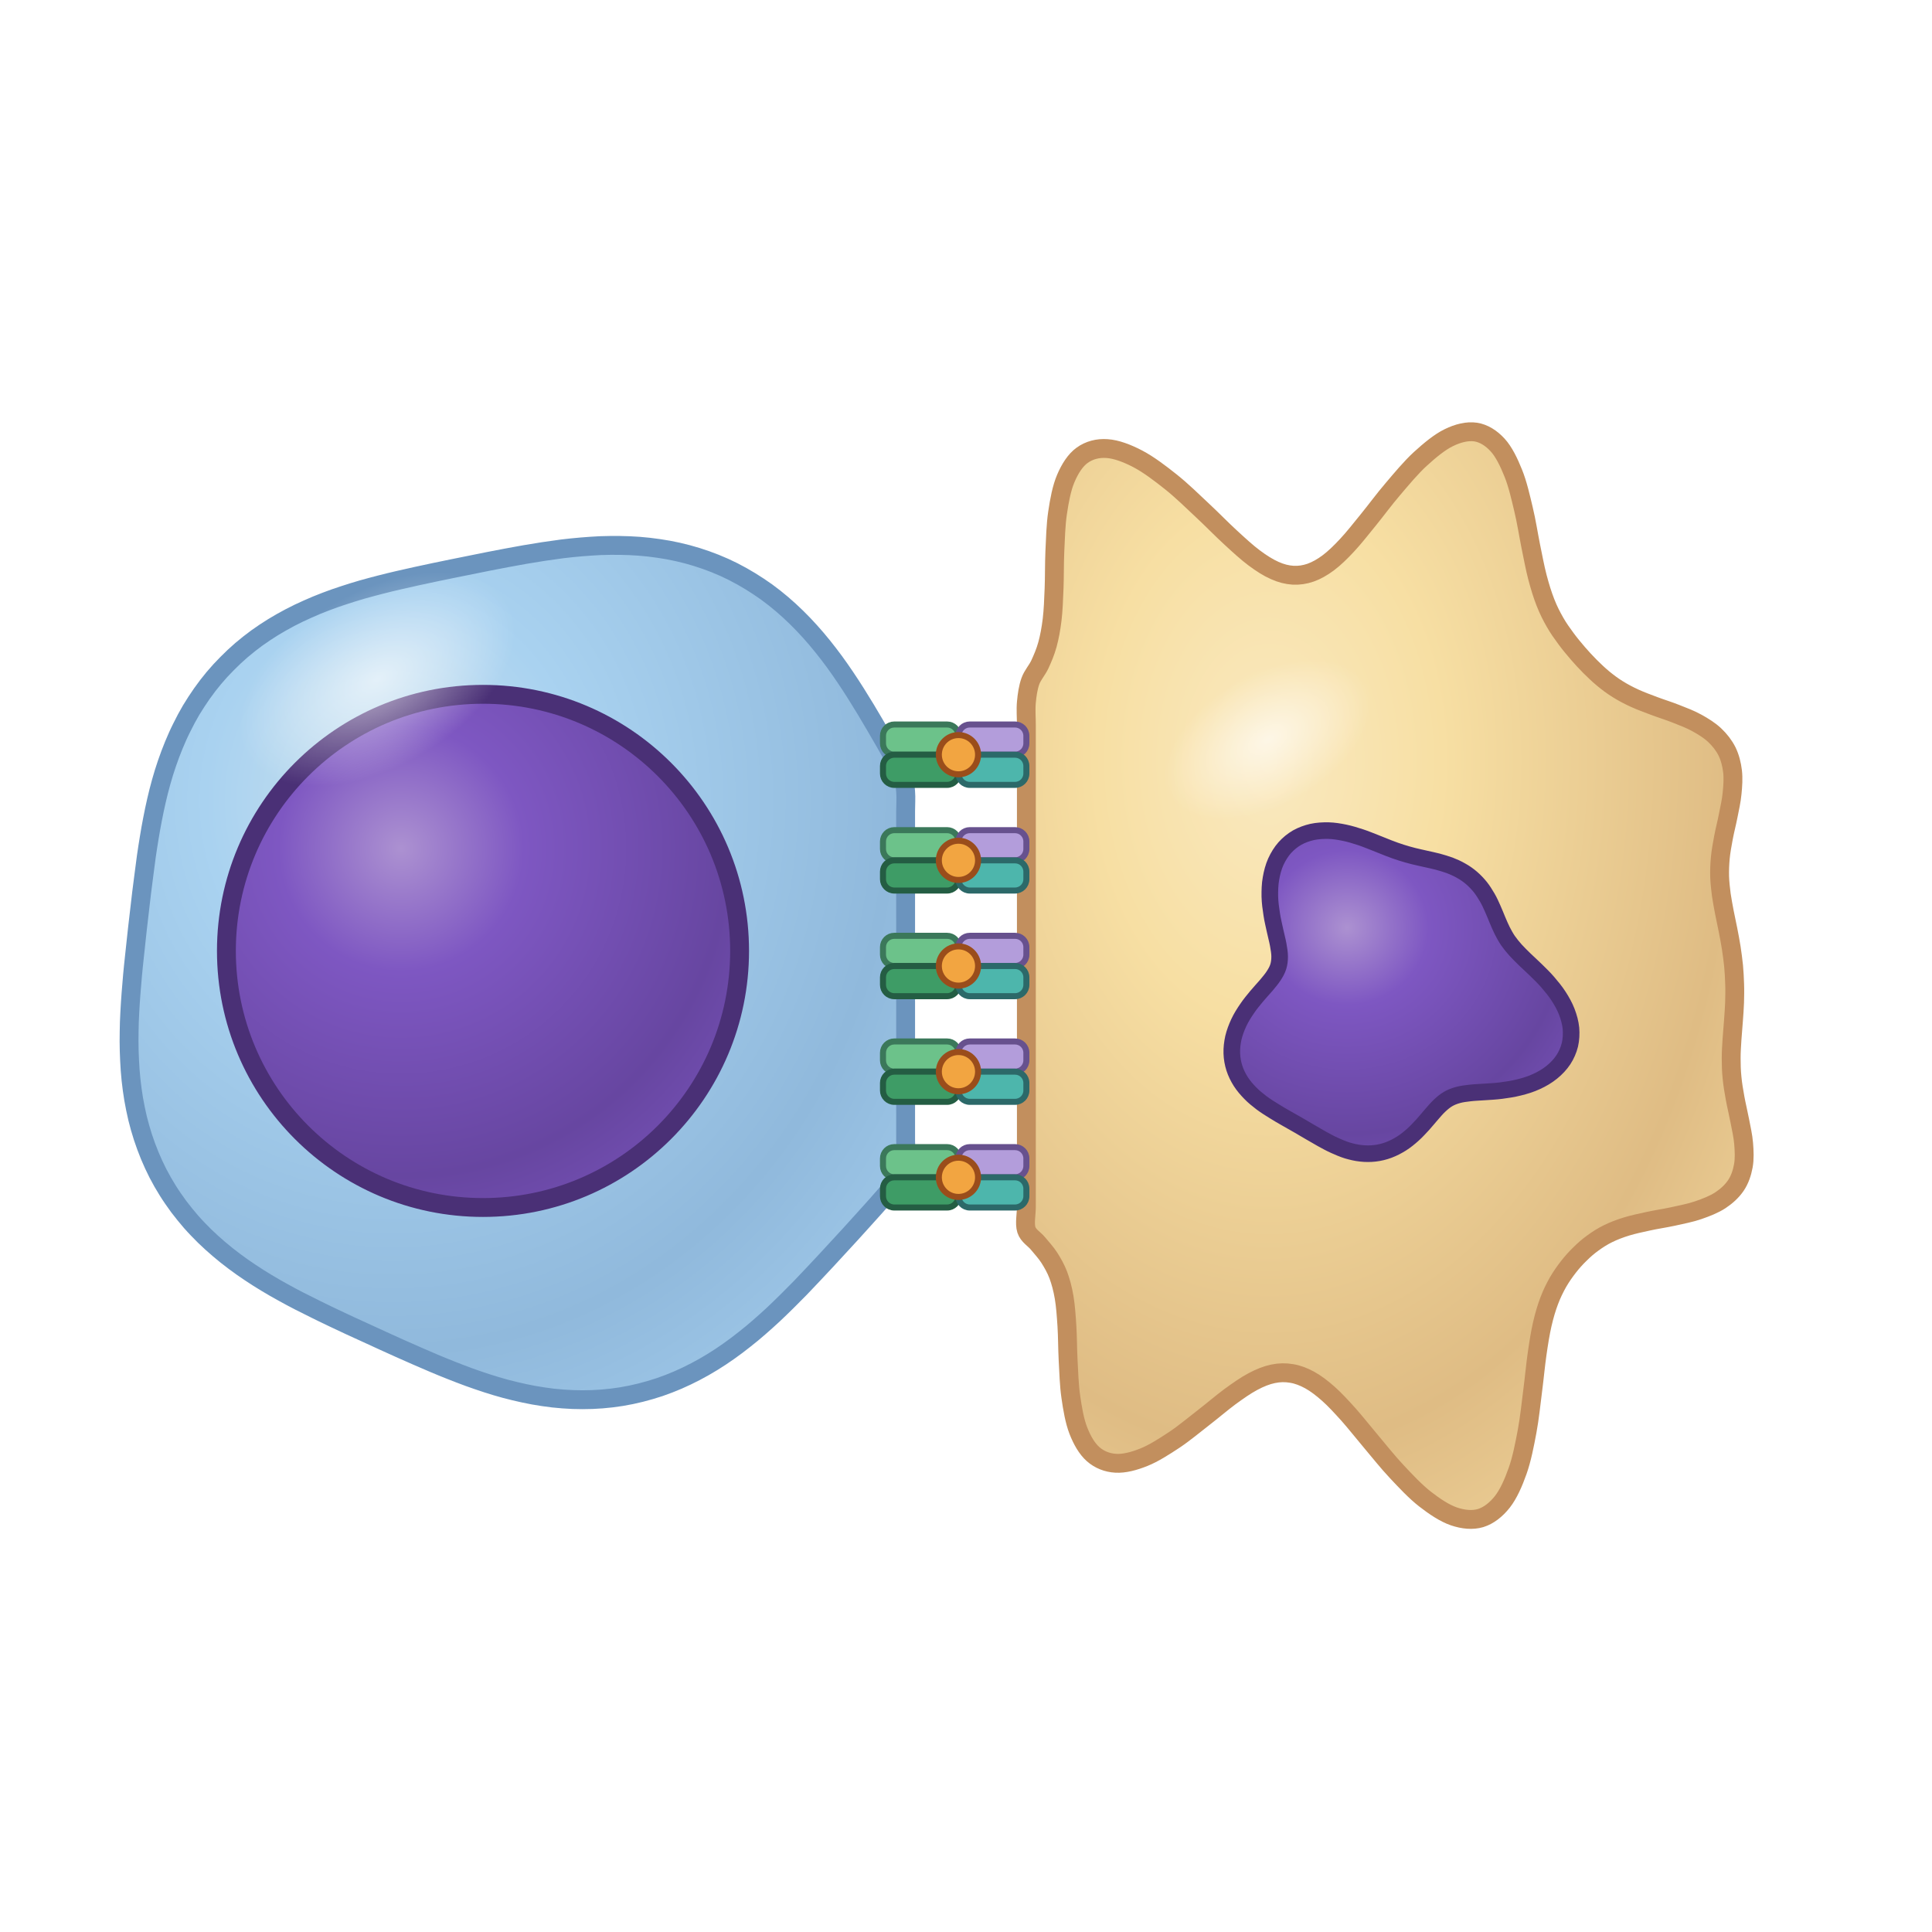
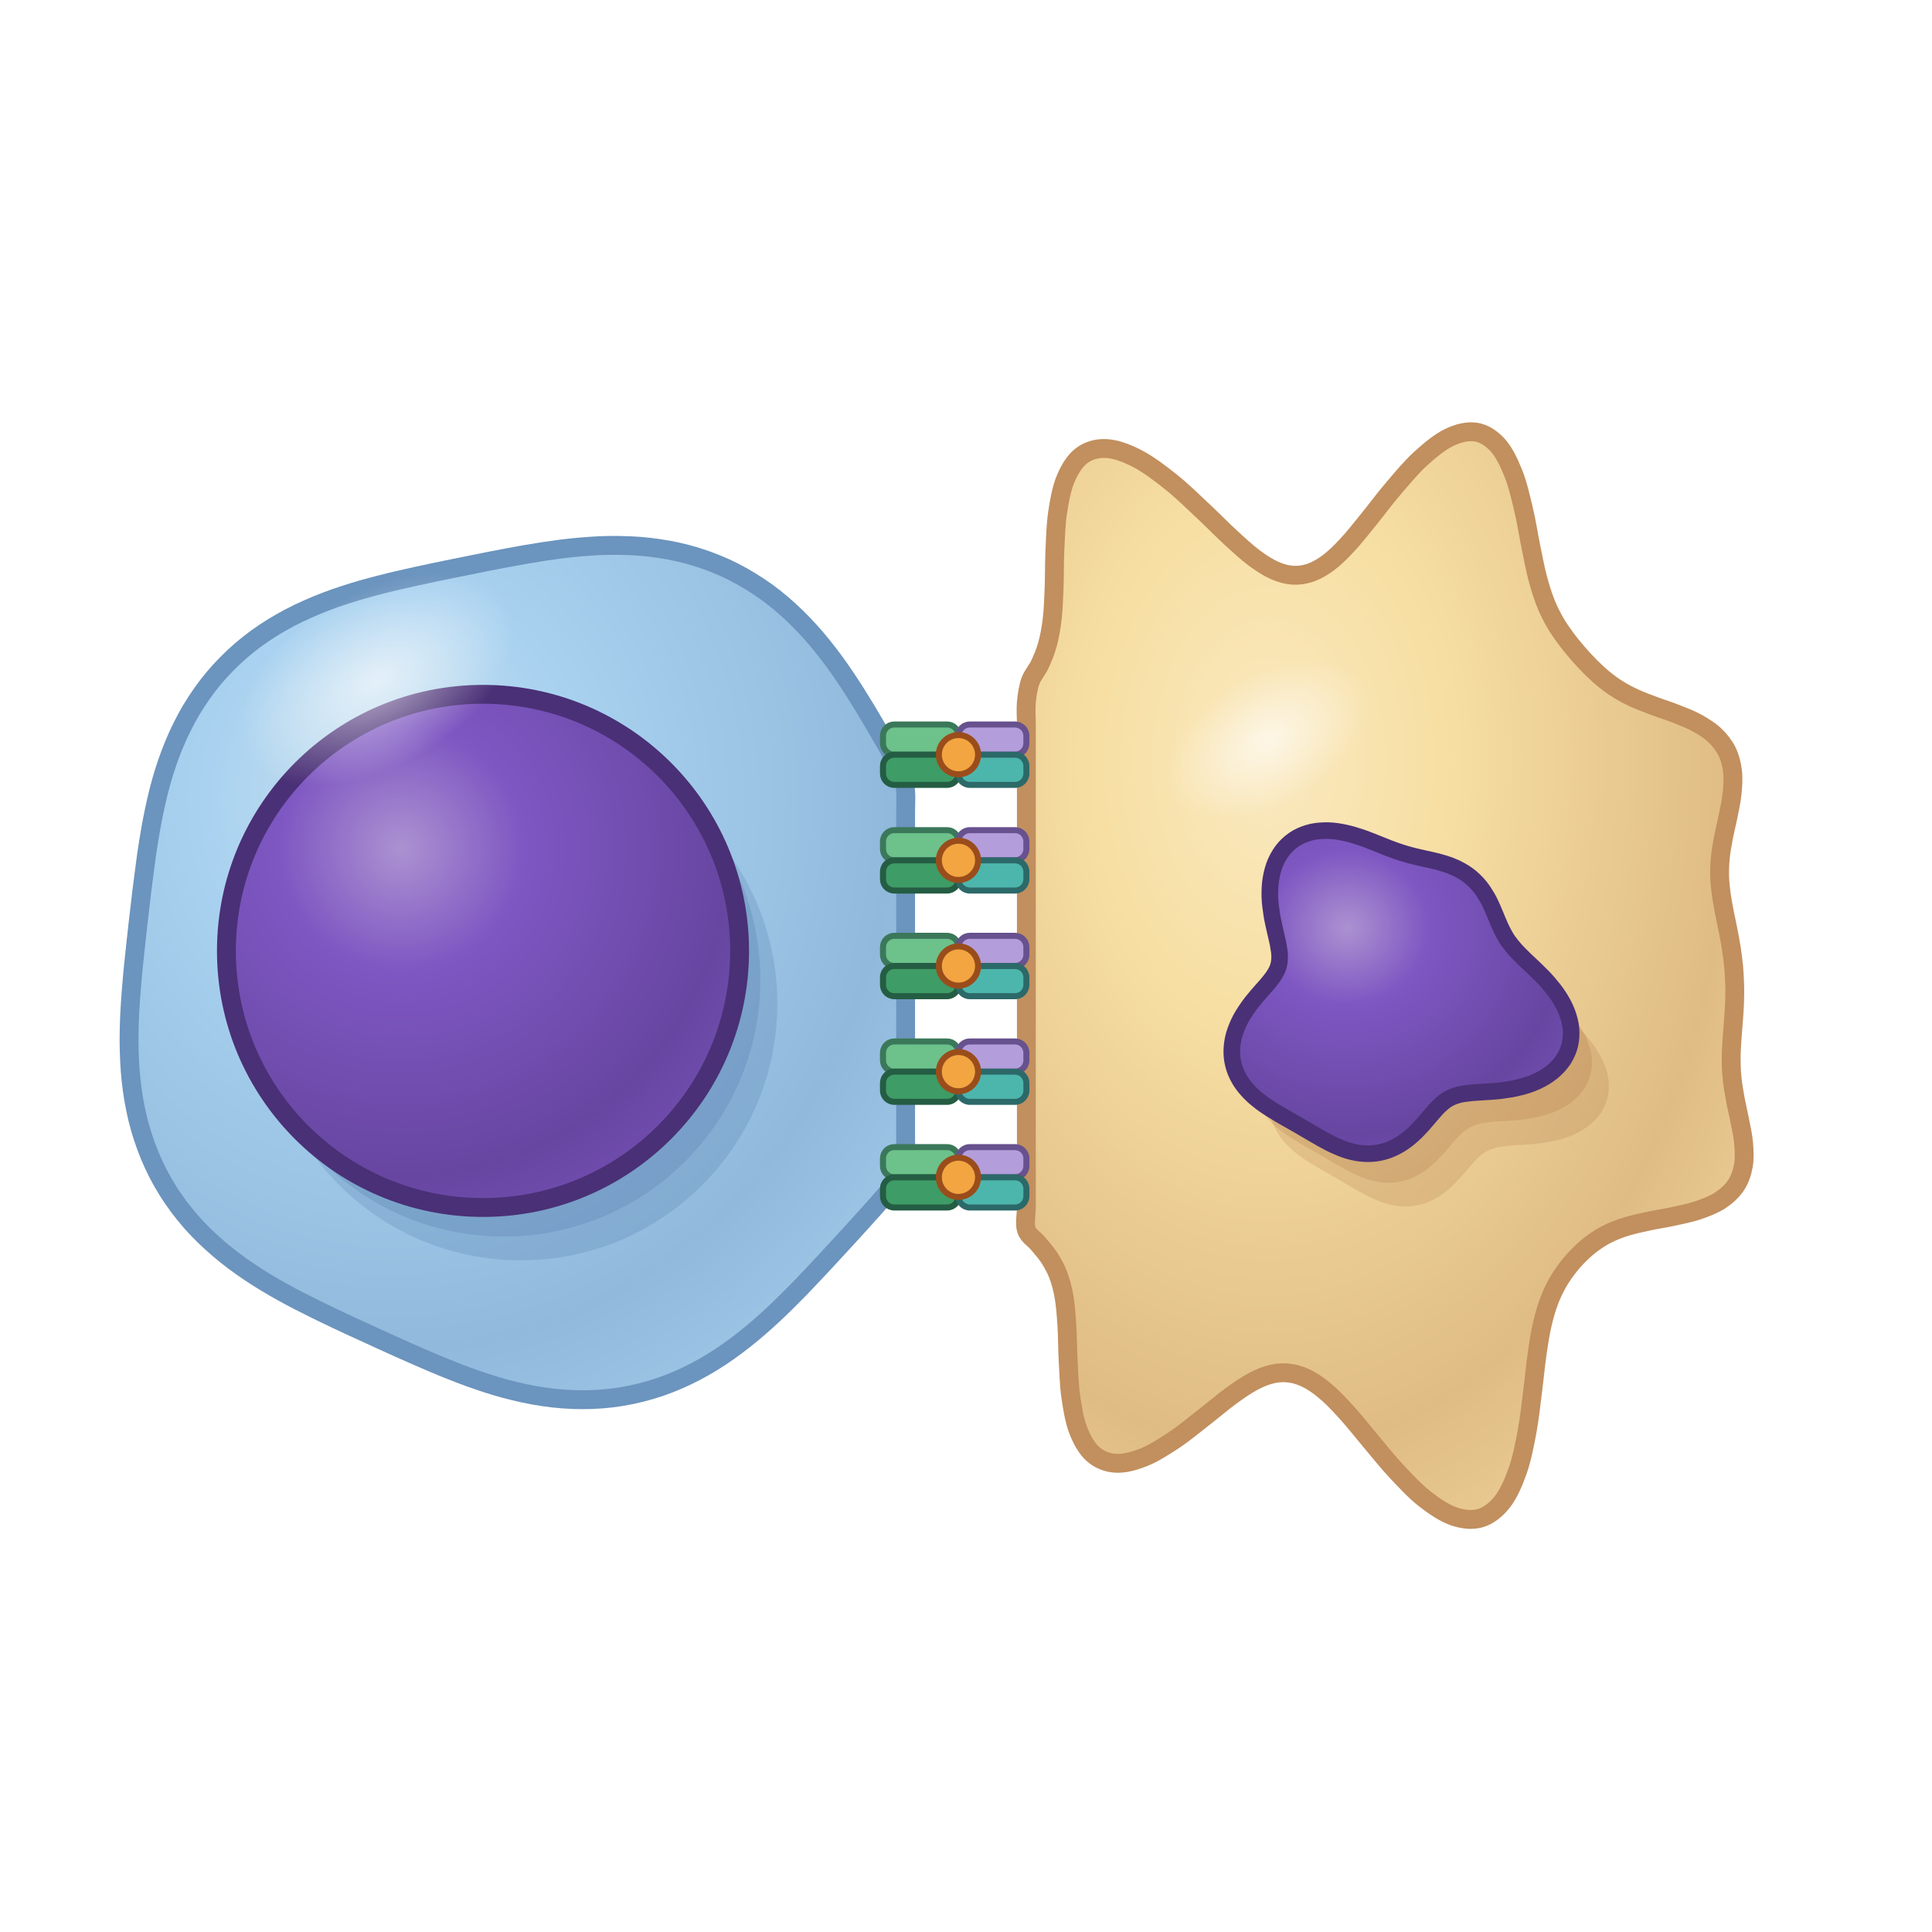
<svg xmlns="http://www.w3.org/2000/svg" viewBox="0 0 256 256" width="256" height="256" role="img" aria-labelledby="immune-synapse-title">
  <defs>
    <radialGradient id="immune-synapse-t" cx="0.34" cy="0.3" r="0.8">
      <stop offset="0" stop-color="#cbe1ee" />
      <stop offset="0.3" stop-color="#A9D2F0" />
      <stop offset="0.8" stop-color="#90b9dc" />
      <stop offset="1" stop-color="#9cc5e6" />
    </radialGradient>
    <radialGradient id="immune-synapse-apc" cx="0.34" cy="0.3" r="0.8">
      <stop offset="0" stop-color="#fae9c0" />
      <stop offset="0.3" stop-color="#F7DFA3" />
      <stop offset="0.8" stop-color="#dfbc84" />
      <stop offset="1" stop-color="#ebcd94" />
    </radialGradient>
    <radialGradient id="immune-synapse-nucleus" cx="0.34" cy="0.3" r="0.8">
      <stop offset="0" stop-color="#ac91d1" />
      <stop offset="0.3" stop-color="#7E57C2" />
      <stop offset="0.8" stop-color="#6746a1" />
      <stop offset="1" stop-color="#734fb2" />
    </radialGradient>
    <radialGradient id="immune-synapse-gloss">
      <stop offset="0" stop-color="#fff" stop-opacity="0.62" />
      <stop offset="1" stop-color="#fff" stop-opacity="0" />
    </radialGradient>
  </defs>
  <path d="M229.71 128C229.78 128.8 229.83 129.61 229.85 130.42C229.88 131.23 229.86 132.04 229.84 132.85C229.81 133.65 229.75 134.46 229.69 135.27C229.64 136.08 229.55 136.89 229.5 137.71C229.45 138.53 229.39 139.34 229.39 140.19C229.39 141.03 229.41 141.88 229.5 142.76C229.58 143.65 229.74 144.57 229.91 145.52C230.08 146.46 230.33 147.46 230.52 148.46C230.71 149.46 230.96 150.52 231.04 151.52C231.12 152.53 231.17 153.56 231 154.49C230.83 155.41 230.53 156.31 230.02 157.07C229.51 157.83 228.79 158.49 227.96 159.04C227.12 159.59 226.07 160 225.02 160.36C223.98 160.72 222.78 160.94 221.68 161.19C220.58 161.43 219.43 161.59 218.4 161.82C217.38 162.04 216.4 162.25 215.51 162.52C214.63 162.79 213.83 163.1 213.09 163.46C212.35 163.82 211.7 164.24 211.08 164.69C210.45 165.14 209.89 165.63 209.35 166.17C208.8 166.7 208.29 167.27 207.81 167.89C207.33 168.51 206.87 169.16 206.44 169.9C206.02 170.65 205.63 171.43 205.28 172.36C204.93 173.28 204.63 174.29 204.36 175.46C204.09 176.64 203.88 177.96 203.67 179.43C203.46 180.89 203.31 182.56 203.09 184.26C202.87 185.97 202.68 187.88 202.35 189.65C202.02 191.42 201.65 193.32 201.1 194.88C200.55 196.44 199.89 197.95 199.07 199C198.25 200.04 197.26 200.82 196.19 201.15C195.12 201.47 193.88 201.35 192.65 200.93C191.42 200.51 190.08 199.61 188.82 198.63C187.55 197.64 186.27 196.27 185.08 195C183.88 193.73 182.74 192.27 181.67 191.01C180.6 189.74 179.61 188.48 178.67 187.42C177.72 186.37 176.86 185.43 176 184.67C175.14 183.91 174.35 183.31 173.54 182.86C172.73 182.42 171.95 182.12 171.14 181.99C170.33 181.85 169.54 181.86 168.68 182.04C167.82 182.22 166.96 182.56 166.01 183.07C165.06 183.57 164.06 184.28 162.97 185.07C161.89 185.87 160.72 186.88 159.49 187.83C158.26 188.78 156.92 189.91 155.6 190.79C154.28 191.66 152.87 192.57 151.57 193.09C150.28 193.61 148.96 193.96 147.84 193.89C146.72 193.83 145.67 193.41 144.85 192.69C144.02 191.96 143.37 190.81 142.88 189.55C142.39 188.28 142.11 186.65 141.89 185.1C141.66 183.54 141.62 181.79 141.53 180.21C141.45 178.64 141.46 177.06 141.37 175.67C141.28 174.28 141.19 173.01 141 171.89C140.81 170.77 140.55 169.82 140.23 168.95C139.9 168.08 139.48 167.36 139.04 166.66C138.59 165.96 138.05 165.39 137.54 164.77C137.03 164.15 136.26 163.76 136 162.95C135.74 162.13 136 160.88 136 159.9C136 158.92 136 157.98 136 157.06C136 156.15 136 155.26 136 154.4C136 153.54 136 152.71 136 151.9C136 151.09 136 150.3 136 149.52C136 148.75 136 148 136 147.26C136 146.52 136 145.81 136 145.1C136 144.39 136 143.7 136 143.01C136 142.33 136 141.66 136 141C136 140.33 136 139.68 136 139.04C136 138.39 136 137.76 136 137.13C136 136.5 136 135.88 136 135.26C136 134.64 136 134.03 136 133.42C136 132.81 136 132.2 136 131.6C136 131 136 130.4 136 129.8C136 129.2 136 128.6 136 128C136 127.4 136 126.8 136 126.2C136 125.6 136 125 136 124.4C136 123.8 136 123.19 136 122.58C136 121.97 136 121.36 136 120.74C136 120.12 136 119.5 136 118.87C136 118.24 136 117.61 136 116.96C136 116.32 136 115.67 136 115C136 114.34 136 113.67 136 112.99C136 112.3 136 111.61 136 110.9C136 110.19 136 109.48 136 108.74C136 108 136 107.25 136 106.48C136 105.7 136 104.91 136 104.1C136 103.29 136 102.46 136 101.6C136 100.74 136 99.85 136 98.94C136 98.02 136 97.08 136 96.1C136 95.12 135.91 94.03 136 93.05C136.09 92.08 136.23 91.1 136.53 90.26C136.83 89.43 137.41 88.84 137.79 88.03C138.16 87.22 138.52 86.39 138.79 85.41C139.06 84.42 139.26 83.35 139.41 82.12C139.56 80.88 139.61 79.5 139.67 77.99C139.73 76.49 139.7 74.79 139.77 73.12C139.85 71.45 139.89 69.59 140.13 67.97C140.37 66.34 140.68 64.66 141.23 63.38C141.77 62.11 142.49 60.97 143.4 60.32C144.32 59.66 145.46 59.35 146.69 59.44C147.92 59.52 149.37 60.07 150.78 60.81C152.19 61.55 153.73 62.72 155.16 63.86C156.59 65 158.03 66.41 159.34 67.64C160.65 68.86 161.89 70.15 163.04 71.2C164.18 72.25 165.21 73.2 166.19 73.93C167.17 74.66 168.04 75.21 168.9 75.59C169.76 75.98 170.55 76.17 171.34 76.22C172.13 76.26 172.88 76.15 173.66 75.88C174.44 75.6 175.19 75.18 176 74.58C176.81 73.97 177.62 73.19 178.5 72.24C179.39 71.29 180.31 70.11 181.32 68.87C182.33 67.63 183.41 66.15 184.56 64.81C185.7 63.47 186.95 61.96 188.19 60.82C189.43 59.69 190.76 58.58 191.98 57.99C193.2 57.39 194.45 57.09 195.53 57.25C196.6 57.41 197.6 58.05 198.43 58.95C199.27 59.86 199.94 61.26 200.51 62.68C201.09 64.1 201.49 65.87 201.87 67.47C202.26 69.08 202.52 70.8 202.82 72.3C203.13 73.8 203.39 75.23 203.72 76.49C204.05 77.74 204.39 78.84 204.78 79.83C205.17 80.83 205.6 81.67 206.06 82.47C206.51 83.26 207.01 83.95 207.51 84.63C208.01 85.31 208.53 85.93 209.06 86.55C209.59 87.16 210.12 87.74 210.68 88.3C211.24 88.86 211.81 89.4 212.42 89.91C213.03 90.41 213.66 90.89 214.36 91.32C215.06 91.76 215.8 92.15 216.61 92.52C217.42 92.89 218.3 93.21 219.2 93.55C220.1 93.89 221.09 94.19 222.02 94.56C222.96 94.93 223.95 95.3 224.82 95.78C225.68 96.25 226.53 96.78 227.2 97.41C227.87 98.04 228.44 98.77 228.84 99.57C229.23 100.37 229.46 101.28 229.57 102.2C229.68 103.13 229.61 104.14 229.51 105.13C229.42 106.11 229.18 107.14 228.99 108.11C228.8 109.09 228.54 110.06 228.37 110.98C228.2 111.91 228.03 112.8 227.95 113.66C227.87 114.53 227.84 115.35 227.86 116.16C227.89 116.98 227.98 117.76 228.08 118.55C228.19 119.34 228.35 120.11 228.49 120.89C228.64 121.67 228.82 122.45 228.97 123.23C229.12 124.02 229.28 124.81 229.4 125.6C229.52 126.4 229.63 127.2 229.71 128Z" fill="url(#immune-synapse-apc)" stroke="#c28f5e" stroke-width="2.5" />
+   <g transform="translate(2.75 3.85)">
+     <path d="M206.52 132C206.94 132.65 207.34 133.36 207.61 134.07C207.88 134.78 208.09 135.53 208.16 136.26C208.22 136.99 208.18 137.74 208.02 138.44C207.85 139.13 207.55 139.82 207.15 140.43C206.75 141.03 206.22 141.6 205.62 142.08C205.03 142.56 204.32 142.98 203.59 143.31C202.87 143.65 202.05 143.9 201.27 144.09C200.49 144.29 199.67 144.41 198.91 144.51C198.14 144.61 197.38 144.64 196.69 144.69C196 144.74 195.35 144.76 194.76 144.83C194.18 144.9 193.65 144.96 193.17 145.1C192.69 145.23 192.27 145.4 191.87 145.63C191.47 145.87 191.12 146.16 190.76 146.5C190.4 146.83 190.06 147.24 189.7 147.65C189.33 148.07 188.96 148.54 188.55 148.99C188.14 149.43 187.71 149.91 187.23 150.34C186.76 150.76 186.25 151.18 185.71 151.52C185.17 151.86 184.59 152.16 184 152.38C183.41 152.6 182.79 152.75 182.18 152.82C181.57 152.89 180.94 152.89 180.33 152.82C179.72 152.76 179.11 152.61 178.52 152.44C177.94 152.26 177.37 152.01 176.81 151.76C176.25 151.51 175.71 151.21 175.18 150.92C174.65 150.62 174.13 150.31 173.6 150.01C173.08 149.7 172.56 149.4 172.03 149.09C171.5 148.79 170.97 148.49 170.43 148.18C169.88 147.86 169.33 147.56 168.79 147.21C168.24 146.87 167.68 146.52 167.16 146.13C166.64 145.73 166.11 145.31 165.66 144.84C165.2 144.37 164.76 143.86 164.41 143.31C164.06 142.76 163.76 142.15 163.56 141.53C163.36 140.91 163.24 140.23 163.22 139.56C163.2 138.89 163.28 138.19 163.43 137.51C163.59 136.83 163.85 136.15 164.15 135.5C164.45 134.86 164.85 134.22 165.25 133.64C165.64 133.06 166.1 132.51 166.52 132C166.94 131.49 167.39 131.03 167.77 130.58C168.14 130.13 168.49 129.73 168.76 129.31C169.03 128.9 169.25 128.51 169.38 128.08C169.51 127.65 169.56 127.23 169.56 126.75C169.56 126.26 169.47 125.75 169.37 125.18C169.27 124.61 169.09 123.98 168.95 123.31C168.81 122.64 168.62 121.9 168.51 121.15C168.39 120.4 168.28 119.59 168.26 118.8C168.25 118 168.27 117.17 168.41 116.41C168.54 115.64 168.75 114.86 169.05 114.19C169.36 113.51 169.76 112.86 170.23 112.33C170.7 111.8 171.27 111.34 171.87 110.99C172.48 110.65 173.16 110.4 173.86 110.24C174.55 110.09 175.29 110.05 176.02 110.06C176.74 110.08 177.49 110.2 178.2 110.35C178.91 110.5 179.62 110.72 180.29 110.94C180.96 111.16 181.6 111.43 182.22 111.67C182.84 111.91 183.43 112.16 184 112.38C184.57 112.6 185.12 112.8 185.66 112.97C186.21 113.15 186.74 113.29 187.27 113.43C187.81 113.57 188.34 113.67 188.88 113.8C189.41 113.92 189.95 114.03 190.49 114.17C191.02 114.32 191.56 114.47 192.08 114.66C192.6 114.86 193.12 115.09 193.6 115.37C194.09 115.64 194.55 115.96 194.98 116.33C195.4 116.69 195.79 117.1 196.14 117.53C196.49 117.97 196.79 118.45 197.07 118.93C197.35 119.41 197.58 119.92 197.8 120.42C198.03 120.91 198.21 121.42 198.42 121.9C198.63 122.38 198.82 122.86 199.05 123.31C199.28 123.76 199.52 124.2 199.81 124.63C200.11 125.05 200.43 125.46 200.81 125.88C201.19 126.3 201.61 126.71 202.07 127.16C202.52 127.6 203.04 128.05 203.54 128.55C204.05 129.05 204.6 129.58 205.09 130.15C205.59 130.73 206.1 131.35 206.52 132Z" fill="#86340f" opacity="0.13" />
+   </g>
+   <g transform="translate(5 7)">
+     <path d="M206.52 132C206.94 132.65 207.34 133.36 207.61 134.07C207.88 134.78 208.09 135.53 208.16 136.26C208.22 136.99 208.18 137.74 208.02 138.44C207.85 139.13 207.55 139.82 207.15 140.43C206.75 141.03 206.22 141.6 205.62 142.08C205.03 142.56 204.32 142.98 203.59 143.31C202.87 143.65 202.05 143.9 201.27 144.09C200.49 144.29 199.67 144.41 198.91 144.51C198.14 144.61 197.38 144.64 196.69 144.69C196 144.74 195.35 144.76 194.76 144.83C194.18 144.9 193.65 144.96 193.17 145.1C192.69 145.23 192.27 145.4 191.87 145.63C191.47 145.87 191.12 146.16 190.76 146.5C190.4 146.83 190.06 147.24 189.7 147.65C189.33 148.07 188.96 148.54 188.55 148.99C188.14 149.43 187.71 149.91 187.23 150.34C186.76 150.76 186.25 151.18 185.71 151.52C185.17 151.86 184.59 152.16 184 152.38C183.41 152.6 182.79 152.75 182.18 152.82C181.57 152.89 180.94 152.89 180.33 152.82C179.72 152.76 179.11 152.61 178.52 152.44C177.94 152.26 177.37 152.01 176.81 151.76C176.25 151.51 175.71 151.21 175.18 150.92C174.65 150.62 174.13 150.31 173.6 150.01C173.08 149.7 172.56 149.4 172.03 149.09C171.5 148.79 170.97 148.49 170.43 148.18C169.88 147.86 169.33 147.56 168.79 147.21C168.24 146.87 167.68 146.52 167.16 146.13C166.64 145.73 166.11 145.31 165.66 144.84C165.2 144.37 164.76 143.86 164.41 143.31C164.06 142.76 163.76 142.15 163.56 141.53C163.36 140.91 163.24 140.23 163.22 139.56C163.2 138.89 163.28 138.19 163.43 137.51C163.59 136.83 163.85 136.15 164.15 135.5C164.45 134.86 164.85 134.22 165.25 133.64C165.64 133.06 166.1 132.51 166.52 132C166.94 131.49 167.39 131.03 167.77 130.58C168.14 130.13 168.49 129.73 168.76 129.31C169.03 128.9 169.25 128.51 169.38 128.08C169.51 127.65 169.56 127.23 169.56 126.75C169.56 126.26 169.47 125.75 169.37 125.18C169.27 124.61 169.09 123.98 168.95 123.31C168.81 122.64 168.62 121.9 168.51 121.15C168.39 120.4 168.28 119.59 168.26 118.8C168.25 118 168.27 117.17 168.41 116.41C168.54 115.64 168.75 114.86 169.05 114.19C169.36 113.51 169.76 112.86 170.23 112.33C170.7 111.8 171.27 111.34 171.87 110.99C172.48 110.65 173.16 110.4 173.86 110.24C174.55 110.09 175.29 110.05 176.02 110.06C176.74 110.08 177.49 110.2 178.2 110.35C178.91 110.5 179.62 110.72 180.29 110.94C180.96 111.16 181.6 111.43 182.22 111.67C182.84 111.91 183.43 112.16 184 112.38C184.57 112.6 185.12 112.8 185.66 112.97C186.21 113.15 186.74 113.29 187.27 113.43C187.81 113.57 188.34 113.67 188.88 113.8C189.41 113.92 189.95 114.03 190.49 114.17C191.02 114.32 191.56 114.47 192.08 114.66C192.6 114.86 193.12 115.09 193.6 115.37C194.09 115.64 194.55 115.96 194.98 116.33C195.4 116.69 195.79 117.1 196.14 117.53C196.49 117.97 196.79 118.45 197.07 118.93C197.35 119.41 197.58 119.92 197.8 120.42C198.03 120.91 198.21 121.42 198.42 121.9C198.63 122.38 198.82 122.86 199.05 123.31C199.28 123.76 199.52 124.2 199.81 124.63C200.11 125.05 200.43 125.46 200.81 125.88C201.19 126.3 201.61 126.71 202.07 127.16C202.52 127.6 203.04 128.05 203.54 128.55C204.05 129.05 204.6 129.58 205.09 130.15C205.59 130.73 206.1 131.35 206.52 132Z" fill="#86340f" opacity="0.13" />
+   </g>
  <path d="M206.52 132C206.94 132.65 207.34 133.36 207.61 134.07C207.88 134.78 208.09 135.53 208.16 136.26C208.22 136.99 208.18 137.74 208.02 138.44C207.85 139.13 207.55 139.82 207.15 140.43C206.75 141.03 206.22 141.6 205.62 142.08C205.03 142.56 204.32 142.98 203.59 143.31C202.87 143.65 202.05 143.9 201.27 144.09C200.49 144.29 199.67 144.41 198.91 144.51C198.14 144.61 197.38 144.64 196.69 144.69C196 144.74 195.35 144.76 194.76 144.83C194.18 144.9 193.65 144.96 193.17 145.1C192.69 145.23 192.27 145.4 191.87 145.63C191.47 145.87 191.12 146.16 190.76 146.5C190.4 146.83 190.06 147.24 189.7 147.65C189.33 148.07 188.96 148.54 188.55 148.99C188.14 149.43 187.71 149.91 187.23 150.34C186.76 150.76 186.25 151.18 185.71 151.52C185.17 151.86 184.59 152.16 184 152.38C183.41 152.6 182.79 152.75 182.18 152.82C181.57 152.89 180.94 152.89 180.33 152.82C179.72 152.76 179.11 152.61 178.52 152.44C177.94 152.26 177.37 152.01 176.81 151.76C176.25 151.51 175.71 151.21 175.18 150.92C174.65 150.62 174.13 150.31 173.6 150.01C173.08 149.7 172.56 149.4 172.03 149.09C171.5 148.79 170.97 148.49 170.43 148.18C169.88 147.86 169.33 147.56 168.79 147.21C168.24 146.87 167.68 146.52 167.16 146.13C166.64 145.73 166.11 145.31 165.66 144.84C165.2 144.37 164.76 143.86 164.41 143.31C164.06 142.76 163.76 142.15 163.56 141.53C163.36 140.91 163.24 140.23 163.22 139.56C163.2 138.89 163.28 138.19 163.43 137.51C163.59 136.83 163.85 136.15 164.15 135.5C164.45 134.86 164.85 134.22 165.25 133.64C165.64 133.06 166.1 132.51 166.52 132C166.94 131.49 167.39 131.03 167.77 130.58C168.14 130.13 168.49 129.73 168.76 129.31C169.03 128.9 169.25 128.51 169.38 128.08C169.51 127.65 169.56 127.23 169.56 126.75C169.56 126.26 169.47 125.75 169.37 125.18C169.27 124.61 169.09 123.98 168.95 123.31C168.81 122.64 168.62 121.9 168.51 121.15C168.39 120.4 168.28 119.59 168.26 118.8C168.25 118 168.27 117.17 168.41 116.41C168.54 115.64 168.75 114.86 169.05 114.19C169.36 113.51 169.76 112.86 170.23 112.33C170.7 111.8 171.27 111.34 171.87 110.99C172.48 110.65 173.16 110.4 173.86 110.24C174.55 110.09 175.29 110.05 176.02 110.06C176.74 110.08 177.49 110.2 178.2 110.35C178.91 110.5 179.62 110.72 180.29 110.94C180.96 111.16 181.6 111.43 182.22 111.67C182.84 111.91 183.43 112.16 184 112.38C184.57 112.6 185.12 112.8 185.66 112.97C186.21 113.15 186.74 113.29 187.27 113.43C187.81 113.57 188.34 113.67 188.88 113.8C189.41 113.92 189.95 114.03 190.49 114.17C191.02 114.32 191.56 114.47 192.08 114.66C192.6 114.86 193.12 115.09 193.6 115.37C194.09 115.64 194.55 115.96 194.98 116.33C195.4 116.69 195.79 117.1 196.14 117.53C196.49 117.97 196.79 118.45 197.07 118.93C197.35 119.41 197.58 119.92 197.8 120.42C198.03 120.91 198.21 121.42 198.42 121.9C198.63 122.38 198.82 122.86 199.05 123.31C199.28 123.76 199.52 124.2 199.81 124.63C200.11 125.05 200.43 125.46 200.81 125.88C201.19 126.3 201.61 126.71 202.07 127.16C202.52 127.6 203.04 128.05 203.54 128.55C204.05 129.05 204.6 129.58 205.09 130.15C205.59 130.73 206.1 131.35 206.52 132Z" fill="url(#immune-synapse-nucleus)" stroke="#4a3076" stroke-width="2.2" />
  <path d="M120 128C120 128.72 120 129.44 120 130.16C120 130.88 120 131.6 120 132.32C120 133.04 120 133.77 120 134.5C120 135.23 120 135.97 120 136.71C120 137.45 120 138.2 120 138.96C120 139.71 120 140.47 120 141.25C120 142.02 120 142.8 120 143.6C120 144.39 120 145.19 120 146.01C120 146.83 120 147.67 120 148.52C120 149.37 120 150.23 120 151.12C120 152 120.14 152.98 120 153.83C119.86 154.67 119.58 155.48 119.17 156.19C118.77 156.89 118.11 157.46 117.57 158.08C117.03 158.7 116.49 159.32 115.94 159.93C115.4 160.54 114.86 161.14 114.31 161.74C113.77 162.34 113.22 162.94 112.68 163.54C112.13 164.14 111.59 164.73 111.04 165.32C110.49 165.92 109.94 166.51 109.39 167.11C108.84 167.7 108.28 168.3 107.72 168.89C107.16 169.48 106.6 170.08 106.03 170.67C105.45 171.26 104.87 171.85 104.28 172.43C103.69 173.01 103.09 173.6 102.48 174.17C101.86 174.74 101.24 175.31 100.6 175.86C99.96 176.42 99.3 176.97 98.63 177.49C97.96 178.02 97.28 178.54 96.58 179.03C95.87 179.53 95.16 180.01 94.42 180.46C93.69 180.91 92.94 181.34 92.17 181.74C91.4 182.14 90.62 182.52 89.83 182.86C89.03 183.2 88.22 183.52 87.4 183.8C86.58 184.07 85.74 184.32 84.9 184.53C84.06 184.74 83.21 184.92 82.35 185.06C81.5 185.2 80.63 185.3 79.77 185.37C78.91 185.44 78.04 185.47 77.17 185.47C76.31 185.47 75.44 185.44 74.58 185.37C73.71 185.31 72.85 185.21 72 185.08C71.15 184.96 70.3 184.8 69.46 184.62C68.62 184.44 67.78 184.24 66.96 184.02C66.13 183.8 65.32 183.55 64.51 183.29C63.7 183.03 62.91 182.75 62.12 182.47C61.33 182.18 60.55 181.88 59.77 181.57C59 181.27 58.23 180.95 57.47 180.63C56.71 180.31 55.96 179.99 55.22 179.66C54.47 179.33 53.72 179 52.98 178.67C52.24 178.34 51.51 178 50.77 177.67C50.03 177.33 49.3 177 48.57 176.66C47.83 176.32 47.1 175.99 46.36 175.65C45.63 175.3 44.89 174.96 44.15 174.61C43.41 174.26 42.68 173.91 41.94 173.54C41.2 173.18 40.46 172.81 39.72 172.43C38.98 172.05 38.24 171.66 37.51 171.25C36.77 170.84 36.04 170.43 35.32 169.99C34.59 169.55 33.87 169.1 33.16 168.62C32.45 168.15 31.75 167.66 31.06 167.14C30.37 166.63 29.7 166.09 29.04 165.53C28.38 164.97 27.74 164.39 27.12 163.79C26.51 163.18 25.9 162.56 25.33 161.91C24.76 161.25 24.21 160.58 23.69 159.89C23.18 159.19 22.68 158.48 22.22 157.74C21.76 157.01 21.33 156.25 20.93 155.48C20.54 154.71 20.17 153.92 19.84 153.12C19.51 152.32 19.21 151.5 18.94 150.68C18.67 149.86 18.44 149.02 18.23 148.18C18.03 147.34 17.86 146.49 17.71 145.64C17.57 144.79 17.45 143.93 17.36 143.08C17.27 142.22 17.21 141.37 17.17 140.52C17.12 139.66 17.11 138.81 17.1 137.96C17.1 137.12 17.12 136.27 17.14 135.43C17.17 134.59 17.22 133.76 17.27 132.93C17.32 132.1 17.39 131.27 17.46 130.45C17.52 129.63 17.6 128.81 17.68 128C17.76 127.19 17.85 126.38 17.94 125.57C18.02 124.76 18.11 123.96 18.2 123.16C18.29 122.35 18.38 121.55 18.48 120.75C18.57 119.95 18.67 119.14 18.76 118.34C18.86 117.53 18.96 116.73 19.07 115.92C19.17 115.11 19.28 114.3 19.39 113.48C19.51 112.67 19.63 111.85 19.77 111.03C19.9 110.21 20.05 109.39 20.21 108.56C20.37 107.74 20.54 106.91 20.73 106.09C20.92 105.26 21.13 104.43 21.36 103.61C21.59 102.79 21.84 101.97 22.12 101.16C22.4 100.35 22.7 99.54 23.03 98.74C23.36 97.94 23.71 97.15 24.1 96.38C24.48 95.6 24.89 94.84 25.33 94.09C25.78 93.35 26.25 92.62 26.75 91.91C27.25 91.2 27.78 90.51 28.33 89.85C28.89 89.18 29.48 88.54 30.09 87.93C30.7 87.31 31.33 86.72 31.99 86.15C32.65 85.59 33.33 85.05 34.03 84.54C34.73 84.04 35.46 83.55 36.19 83.1C36.93 82.65 37.69 82.22 38.45 81.82C39.21 81.42 39.99 81.05 40.78 80.7C41.56 80.35 42.36 80.02 43.15 79.72C43.95 79.41 44.76 79.13 45.56 78.87C46.36 78.6 47.17 78.36 47.98 78.12C48.79 77.89 49.6 77.68 50.4 77.47C51.21 77.26 52.01 77.07 52.82 76.88C53.62 76.69 54.42 76.52 55.22 76.34C56.01 76.17 56.81 76 57.6 75.83C58.4 75.66 59.19 75.5 59.98 75.34C60.77 75.18 61.56 75.02 62.36 74.86C63.15 74.7 63.94 74.54 64.74 74.38C65.53 74.23 66.33 74.07 67.13 73.92C67.94 73.77 68.74 73.62 69.55 73.48C70.36 73.34 71.18 73.21 72 73.08C72.82 72.96 73.65 72.84 74.48 72.73C75.31 72.63 76.15 72.54 77 72.47C77.84 72.4 78.69 72.34 79.54 72.3C80.4 72.27 81.26 72.26 82.11 72.27C82.97 72.28 83.83 72.32 84.69 72.38C85.55 72.45 86.42 72.54 87.27 72.67C88.13 72.79 88.98 72.95 89.83 73.14C90.67 73.33 91.51 73.55 92.34 73.81C93.17 74.07 93.99 74.36 94.79 74.68C95.59 75 96.39 75.36 97.16 75.75C97.93 76.14 98.69 76.57 99.43 77.02C100.17 77.47 100.9 77.96 101.6 78.46C102.3 78.97 102.98 79.51 103.64 80.07C104.3 80.63 104.93 81.22 105.55 81.82C106.17 82.42 106.76 83.05 107.34 83.69C107.91 84.32 108.47 84.98 109 85.64C109.54 86.31 110.06 86.99 110.56 87.67C111.06 88.35 111.54 89.05 112.01 89.74C112.48 90.44 112.94 91.14 113.38 91.84C113.83 92.55 114.26 93.25 114.69 93.96C115.11 94.66 115.53 95.37 115.94 96.07C116.36 96.78 116.76 97.48 117.17 98.19C117.57 98.89 117.97 99.59 118.37 100.3C118.77 101 119.29 101.64 119.56 102.41C119.83 103.17 119.93 104.04 120 104.88C120.07 105.73 120 106.63 120 107.48C120 108.33 120 109.17 120 109.99C120 110.81 120 111.61 120 112.4C120 113.2 120 113.98 120 114.75C120 115.53 120 116.29 120 117.04C120 117.8 120 118.55 120 119.29C120 120.03 120 120.77 120 121.5C120 122.23 120 122.96 120 123.68C120 124.4 120 125.12 120 125.84C120 126.56 120 127.28 120 128Z" fill="url(#immune-synapse-t)" stroke="#6b94be" stroke-width="2.5" />
+   <g transform="translate(2.75 3.85)">
+     <circle cx="64" cy="126" r="34" fill="#19417c" opacity="0.13" />
+   </g>
+   <g transform="translate(5 7)">
+     <circle cx="64" cy="126" r="34" fill="#19417c" opacity="0.13" />
+   </g>
  <circle cx="64" cy="126" r="34" fill="url(#immune-synapse-nucleus)" stroke="#4a3076" stroke-width="2.5" />
  <rect x="117" y="96" width="10" height="4" rx="1.5" fill="#6CC28A" stroke="#3b785a" stroke-width="0.8" />
  <rect x="117" y="100" width="10" height="4" rx="1.5" fill="#3E9C66" stroke="#245d43" stroke-width="0.8" />
  <rect x="127" y="96" width="9" height="4" rx="1.5" fill="#B39DDB" stroke="#67518e" stroke-width="0.8" />
  <rect x="127" y="100" width="9" height="4" rx="1.5" fill="#4DB6AC" stroke="#2c6969" stroke-width="0.8" />
  <circle cx="127" cy="100" r="2.6" fill="#F2A541" stroke="#9a4d1b" stroke-width="0.8" />
  <rect x="117" y="110" width="10" height="4" rx="1.5" fill="#6CC28A" stroke="#3b785a" stroke-width="0.8" />
  <rect x="117" y="114" width="10" height="4" rx="1.5" fill="#3E9C66" stroke="#245d43" stroke-width="0.8" />
  <rect x="127" y="110" width="9" height="4" rx="1.5" fill="#B39DDB" stroke="#67518e" stroke-width="0.8" />
  <rect x="127" y="114" width="9" height="4" rx="1.5" fill="#4DB6AC" stroke="#2c6969" stroke-width="0.8" />
  <circle cx="127" cy="114" r="2.6" fill="#F2A541" stroke="#9a4d1b" stroke-width="0.8" />
  <rect x="117" y="124" width="10" height="4" rx="1.5" fill="#6CC28A" stroke="#3b785a" stroke-width="0.8" />
  <rect x="117" y="128" width="10" height="4" rx="1.5" fill="#3E9C66" stroke="#245d43" stroke-width="0.8" />
  <rect x="127" y="124" width="9" height="4" rx="1.5" fill="#B39DDB" stroke="#67518e" stroke-width="0.8" />
  <rect x="127" y="128" width="9" height="4" rx="1.5" fill="#4DB6AC" stroke="#2c6969" stroke-width="0.8" />
  <circle cx="127" cy="128" r="2.6" fill="#F2A541" stroke="#9a4d1b" stroke-width="0.8" />
  <rect x="117" y="138" width="10" height="4" rx="1.5" fill="#6CC28A" stroke="#3b785a" stroke-width="0.8" />
  <rect x="117" y="142" width="10" height="4" rx="1.5" fill="#3E9C66" stroke="#245d43" stroke-width="0.8" />
  <rect x="127" y="138" width="9" height="4" rx="1.5" fill="#B39DDB" stroke="#67518e" stroke-width="0.8" />
  <rect x="127" y="142" width="9" height="4" rx="1.5" fill="#4DB6AC" stroke="#2c6969" stroke-width="0.8" />
  <circle cx="127" cy="142" r="2.6" fill="#F2A541" stroke="#9a4d1b" stroke-width="0.8" />
  <rect x="117" y="152" width="10" height="4" rx="1.5" fill="#6CC28A" stroke="#3b785a" stroke-width="0.8" />
  <rect x="117" y="156" width="10" height="4" rx="1.5" fill="#3E9C66" stroke="#245d43" stroke-width="0.8" />
  <rect x="127" y="152" width="9" height="4" rx="1.5" fill="#B39DDB" stroke="#67518e" stroke-width="0.8" />
  <rect x="127" y="156" width="9" height="4" rx="1.5" fill="#4DB6AC" stroke="#2c6969" stroke-width="0.8" />
  <circle cx="127" cy="156" r="2.6" fill="#F2A541" stroke="#9a4d1b" stroke-width="0.8" />
  <ellipse cx="50" cy="90" rx="20" ry="11.6" transform="rotate(-30 50 90)" fill="url(#immune-synapse-gloss)" />
  <ellipse cx="168" cy="98" rx="15" ry="8.7" transform="rotate(-30 168 98)" fill="url(#immune-synapse-gloss)" />
</svg>
